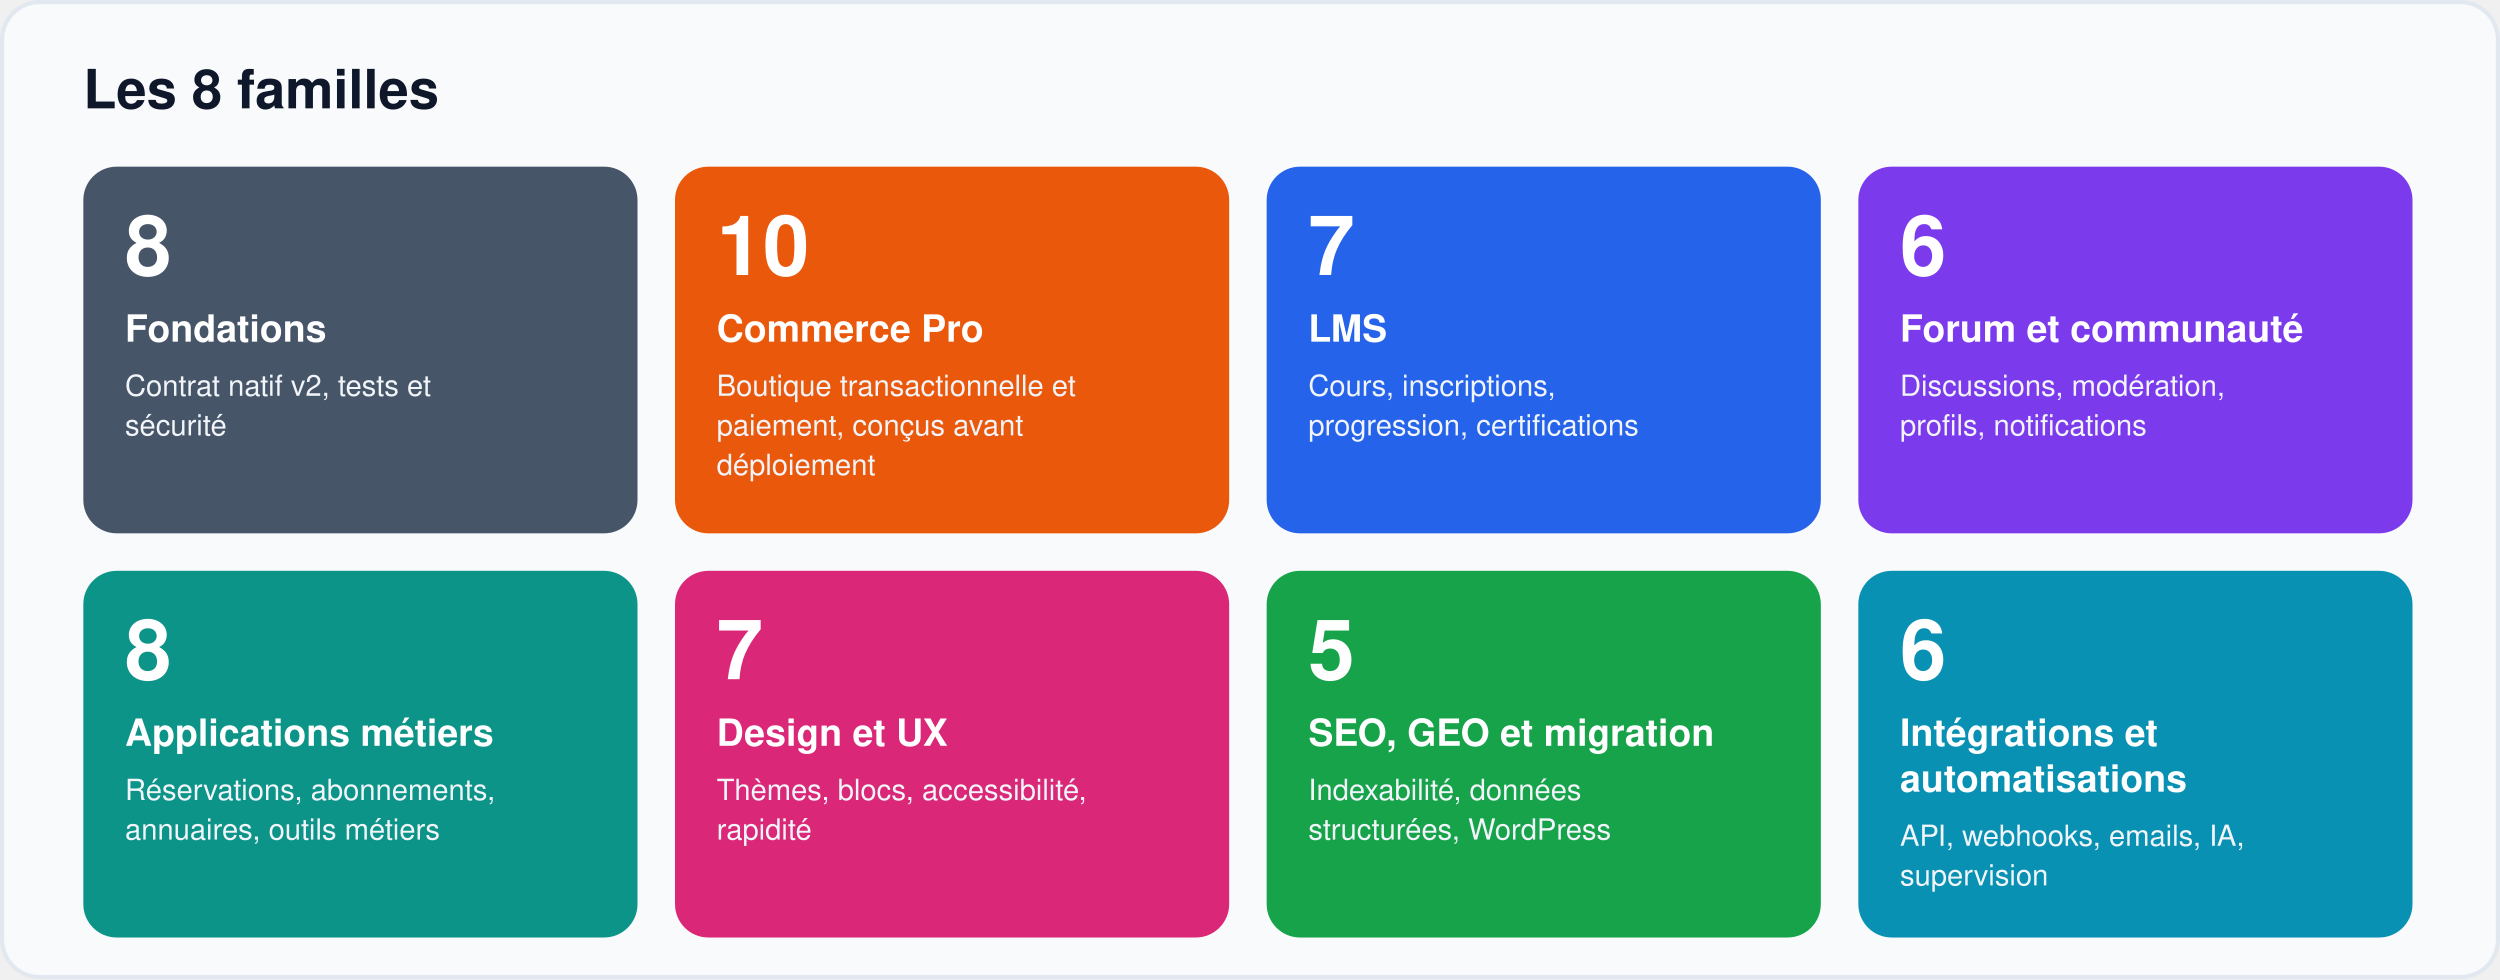
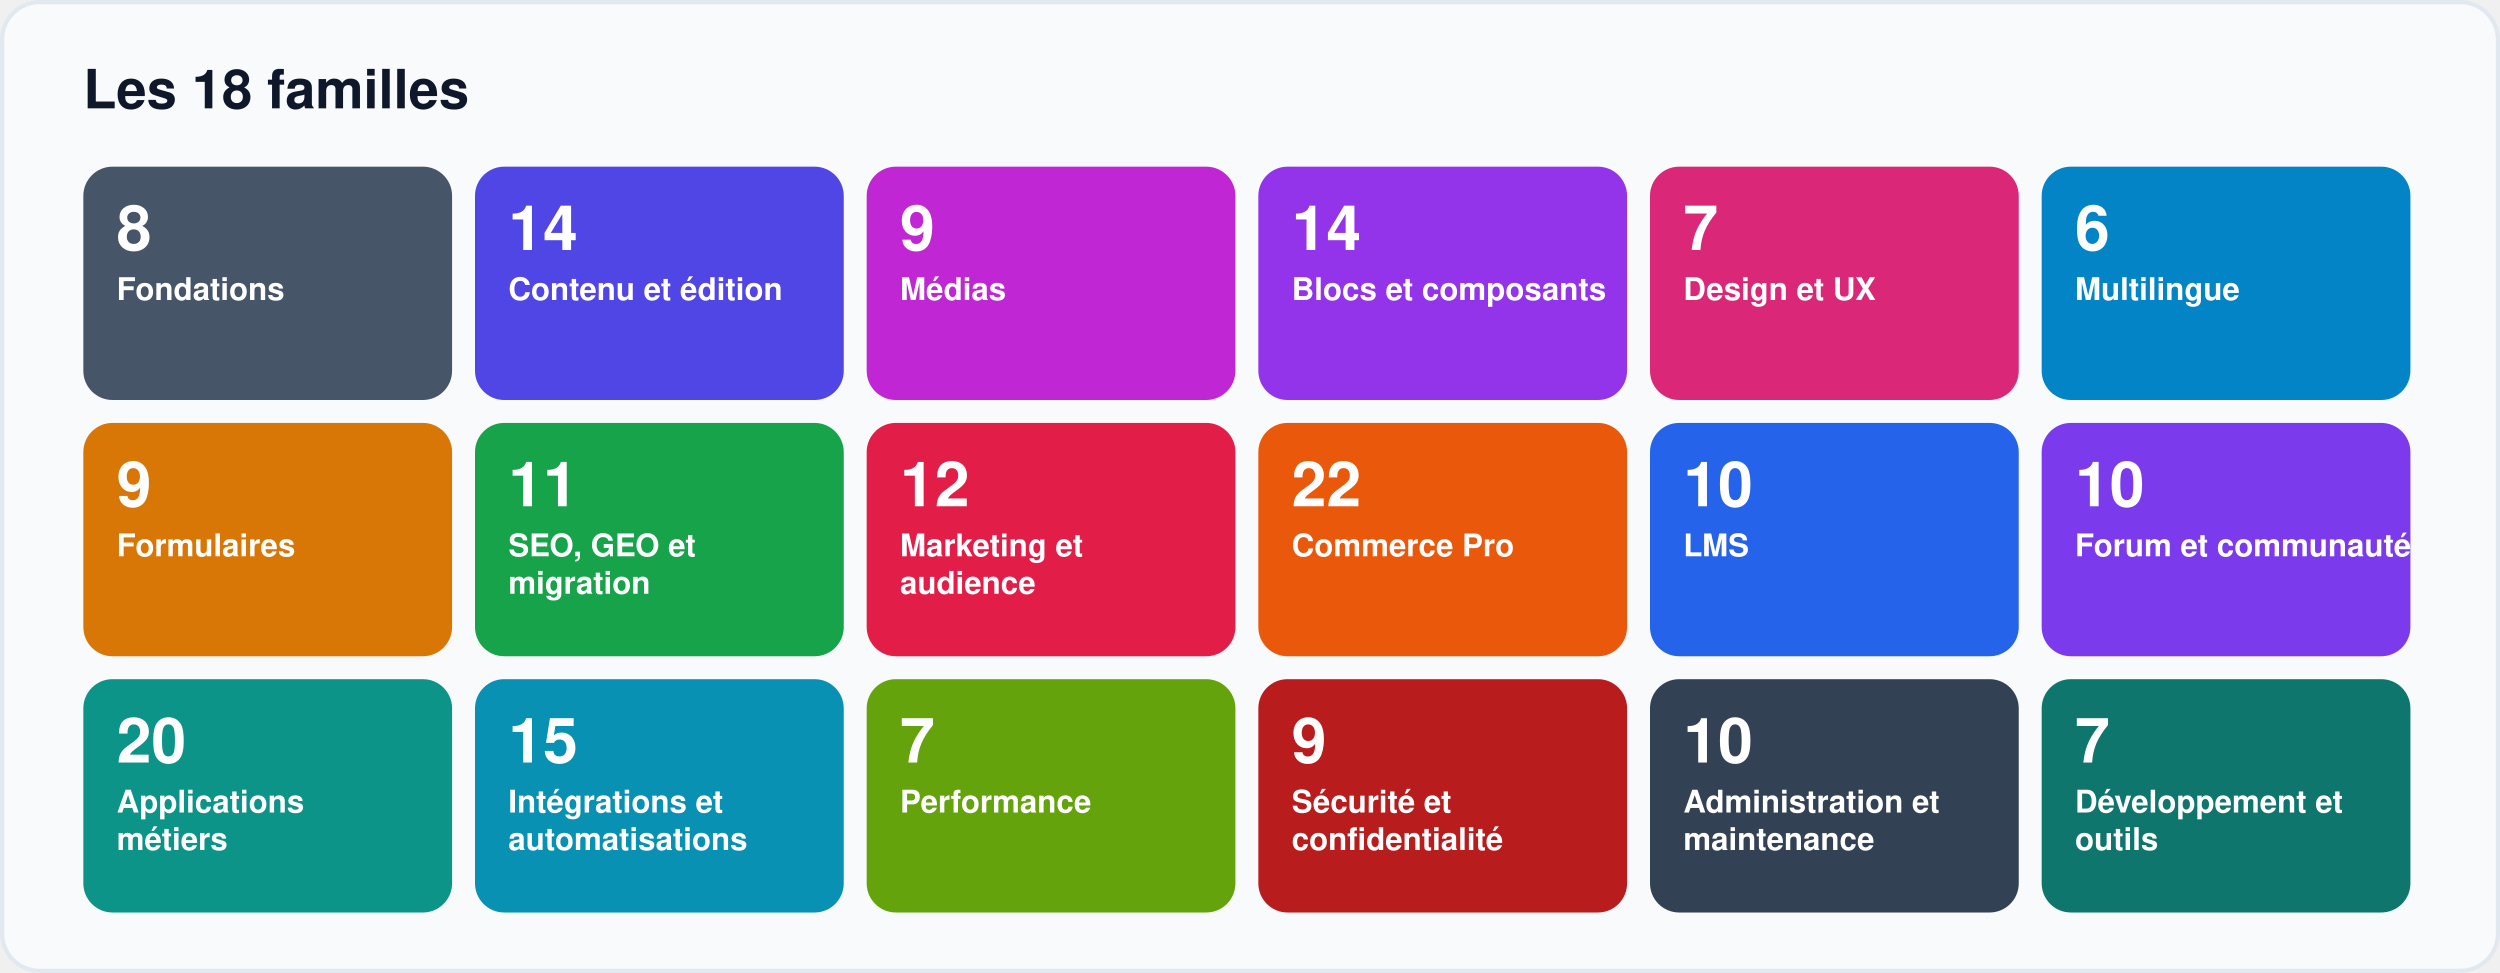
- <svg xmlns="http://www.w3.org/2000/svg" width="1200" height="470" viewBox="0 0 1200 470" role="img" aria-label="Les 8 familles">
-   <rect x="1" y="1" width="1198" height="468" rx="18" fill="#F8FAFC" stroke="#E2E8F0" stroke-width="2" />
+ <svg xmlns="http://www.w3.org/2000/svg" width="1200" height="467" viewBox="0 0 1200 467" role="img" aria-label="Les 18 familles">
+   <rect x="1" y="1" width="1198" height="465" rx="18" fill="#F8FAFC" stroke="#E2E8F0" stroke-width="2" />
  <text x="40" y="52" font-family="'Segoe UI', 'Helvetica Neue', Helvetica, Arial, sans-serif" font-size="26" font-weight="700" fill="#0F172A">
-     <tspan x="40" dy="0">Les 8 familles</tspan>
+     <tspan x="40" dy="0">Les 18 familles</tspan>
  </text>
-   <rect x="40" y="80" width="266" height="176" rx="16" fill="#475569" />
-   <text x="60" y="132" font-family="'Segoe UI', 'Helvetica Neue', Helvetica, Arial, sans-serif" font-size="40" font-weight="800" fill="#FFFFFF">
-     <tspan x="60" dy="0">8</tspan>
+   <rect x="40" y="80" width="177" height="112" rx="14" fill="#475569" />
+   <text x="56" y="120" font-family="'Segoe UI', 'Helvetica Neue', Helvetica, Arial, sans-serif" font-size="30" font-weight="800" fill="#FFFFFF">
+     <tspan x="56" dy="0">8</tspan>
  </text>
-   <text x="60" y="164" font-family="'Segoe UI', 'Helvetica Neue', Helvetica, Arial, sans-serif" font-size="18" font-weight="700" fill="#FFFFFF">
-     <tspan x="60" dy="0">Fondations</tspan>
+   <text x="56" y="144" font-family="'Segoe UI', 'Helvetica Neue', Helvetica, Arial, sans-serif" font-size="15" font-weight="700" fill="#FFFFFF">
+     <tspan x="56" dy="0">Fondations</tspan>
  </text>
-   <text x="60" y="190" font-family="'Segoe UI', 'Helvetica Neue', Helvetica, Arial, sans-serif" font-size="14" fill="#F1F5F9">
-     <tspan x="60" dy="0">Contrat natif v2, tests et</tspan>
-     <tspan x="60" dy="19">sécurité</tspan>
+   <rect x="228" y="80" width="177" height="112" rx="14" fill="#4F46E5" />
+   <text x="244" y="120" font-family="'Segoe UI', 'Helvetica Neue', Helvetica, Arial, sans-serif" font-size="30" font-weight="800" fill="#FFFFFF">
+     <tspan x="244" dy="0">14</tspan>
  </text>
-   <rect x="324" y="80" width="266" height="176" rx="16" fill="#EA580C" />
-   <text x="344" y="132" font-family="'Segoe UI', 'Helvetica Neue', Helvetica, Arial, sans-serif" font-size="40" font-weight="800" fill="#FFFFFF">
-     <tspan x="344" dy="0">10</tspan>
+   <text x="244" y="144" font-family="'Segoe UI', 'Helvetica Neue', Helvetica, Arial, sans-serif" font-size="15" font-weight="700" fill="#FFFFFF">
+     <tspan x="244" dy="0">Contenu et édition</tspan>
  </text>
-   <text x="344" y="164" font-family="'Segoe UI', 'Helvetica Neue', Helvetica, Arial, sans-serif" font-size="18" font-weight="700" fill="#FFFFFF">
-     <tspan x="344" dy="0">Commerce Pro</tspan>
+   <rect x="416" y="80" width="177" height="112" rx="14" fill="#C026D3" />
+   <text x="432" y="120" font-family="'Segoe UI', 'Helvetica Neue', Helvetica, Arial, sans-serif" font-size="30" font-weight="800" fill="#FFFFFF">
+     <tspan x="432" dy="0">9</tspan>
  </text>
-   <text x="344" y="190" font-family="'Segoe UI', 'Helvetica Neue', Helvetica, Arial, sans-serif" font-size="14" fill="#F1F5F9">
-     <tspan x="344" dy="0">Boutique transactionnelle et</tspan>
-     <tspan x="344" dy="19">paiement, conçus avant</tspan>
-     <tspan x="344" dy="19">déploiement</tspan>
+   <text x="432" y="144" font-family="'Segoe UI', 'Helvetica Neue', Helvetica, Arial, sans-serif" font-size="15" font-weight="700" fill="#FFFFFF">
+     <tspan x="432" dy="0">Médias</tspan>
  </text>
-   <rect x="608" y="80" width="266" height="176" rx="16" fill="#2563EB" />
-   <text x="628" y="132" font-family="'Segoe UI', 'Helvetica Neue', Helvetica, Arial, sans-serif" font-size="40" font-weight="800" fill="#FFFFFF">
-     <tspan x="628" dy="0">7</tspan>
+   <rect x="604" y="80" width="177" height="112" rx="14" fill="#9333EA" />
+   <text x="620" y="120" font-family="'Segoe UI', 'Helvetica Neue', Helvetica, Arial, sans-serif" font-size="30" font-weight="800" fill="#FFFFFF">
+     <tspan x="620" dy="0">14</tspan>
  </text>
-   <text x="628" y="164" font-family="'Segoe UI', 'Helvetica Neue', Helvetica, Arial, sans-serif" font-size="18" font-weight="700" fill="#FFFFFF">
-     <tspan x="628" dy="0">LMS</tspan>
+   <text x="620" y="144" font-family="'Segoe UI', 'Helvetica Neue', Helvetica, Arial, sans-serif" font-size="15" font-weight="700" fill="#FFFFFF">
+     <tspan x="620" dy="0">Blocs et composants</tspan>
  </text>
-   <text x="628" y="190" font-family="'Segoe UI', 'Helvetica Neue', Helvetica, Arial, sans-serif" font-size="14" fill="#F1F5F9">
-     <tspan x="628" dy="0">Cours, inscriptions,</tspan>
-     <tspan x="628" dy="19">progression, certifications</tspan>
+   <rect x="792" y="80" width="177" height="112" rx="14" fill="#DB2777" />
+   <text x="808" y="120" font-family="'Segoe UI', 'Helvetica Neue', Helvetica, Arial, sans-serif" font-size="30" font-weight="800" fill="#FFFFFF">
+     <tspan x="808" dy="0">7</tspan>
  </text>
-   <rect x="892" y="80" width="266" height="176" rx="16" fill="#7C3AED" />
-   <text x="912" y="132" font-family="'Segoe UI', 'Helvetica Neue', Helvetica, Arial, sans-serif" font-size="40" font-weight="800" fill="#FFFFFF">
-     <tspan x="912" dy="0">6</tspan>
+   <text x="808" y="144" font-family="'Segoe UI', 'Helvetica Neue', Helvetica, Arial, sans-serif" font-size="15" font-weight="700" fill="#FFFFFF">
+     <tspan x="808" dy="0">Design et UX</tspan>
  </text>
-   <text x="912" y="164" font-family="'Segoe UI', 'Helvetica Neue', Helvetica, Arial, sans-serif" font-size="18" font-weight="700" fill="#FFFFFF">
-     <tspan x="912" dy="0">Forum et communauté</tspan>
+   <rect x="980" y="80" width="177" height="112" rx="14" fill="#0284C7" />
+   <text x="996" y="120" font-family="'Segoe UI', 'Helvetica Neue', Helvetica, Arial, sans-serif" font-size="30" font-weight="800" fill="#FFFFFF">
+     <tspan x="996" dy="0">6</tspan>
  </text>
-   <text x="912" y="190" font-family="'Segoe UI', 'Helvetica Neue', Helvetica, Arial, sans-serif" font-size="14" fill="#F1F5F9">
-     <tspan x="912" dy="0">Discussions, modération,</tspan>
-     <tspan x="912" dy="19">profils, notifications</tspan>
+   <text x="996" y="144" font-family="'Segoe UI', 'Helvetica Neue', Helvetica, Arial, sans-serif" font-size="15" font-weight="700" fill="#FFFFFF">
+     <tspan x="996" dy="0">Multilingue</tspan>
  </text>
-   <rect x="40" y="274" width="266" height="176" rx="16" fill="#0D9488" />
-   <text x="60" y="326" font-family="'Segoe UI', 'Helvetica Neue', Helvetica, Arial, sans-serif" font-size="40" font-weight="800" fill="#FFFFFF">
-     <tspan x="60" dy="0">8</tspan>
+   <rect x="40" y="203" width="177" height="112" rx="14" fill="#D97706" />
+   <text x="56" y="243" font-family="'Segoe UI', 'Helvetica Neue', Helvetica, Arial, sans-serif" font-size="30" font-weight="800" fill="#FFFFFF">
+     <tspan x="56" dy="0">9</tspan>
  </text>
-   <text x="60" y="358" font-family="'Segoe UI', 'Helvetica Neue', Helvetica, Arial, sans-serif" font-size="18" font-weight="700" fill="#FFFFFF">
-     <tspan x="60" dy="0">Applications métiers</tspan>
+   <text x="56" y="267" font-family="'Segoe UI', 'Helvetica Neue', Helvetica, Arial, sans-serif" font-size="15" font-weight="700" fill="#FFFFFF">
+     <tspan x="56" dy="0">Formulaires</tspan>
  </text>
-   <text x="60" y="384" font-family="'Segoe UI', 'Helvetica Neue', Helvetica, Arial, sans-serif" font-size="14" fill="#F1F5F9">
-     <tspan x="60" dy="0">Réservations, abonnements,</tspan>
-     <tspan x="60" dy="19">annuaires, outils métiers</tspan>
+   <rect x="228" y="203" width="177" height="112" rx="14" fill="#16A34A" />
+   <text x="244" y="243" font-family="'Segoe UI', 'Helvetica Neue', Helvetica, Arial, sans-serif" font-size="30" font-weight="800" fill="#FFFFFF">
+     <tspan x="244" dy="0">11</tspan>
  </text>
-   <rect x="324" y="274" width="266" height="176" rx="16" fill="#DB2777" />
-   <text x="344" y="326" font-family="'Segoe UI', 'Helvetica Neue', Helvetica, Arial, sans-serif" font-size="40" font-weight="800" fill="#FFFFFF">
-     <tspan x="344" dy="0">7</tspan>
+   <text x="244" y="267" font-family="'Segoe UI', 'Helvetica Neue', Helvetica, Arial, sans-serif" font-size="15" font-weight="700" fill="#FFFFFF">
+     <tspan x="244" dy="0">SEO, GEO et</tspan>
+     <tspan x="244" dy="18">migration</tspan>
  </text>
-   <text x="344" y="358" font-family="'Segoe UI', 'Helvetica Neue', Helvetica, Arial, sans-serif" font-size="18" font-weight="700" fill="#FFFFFF">
-     <tspan x="344" dy="0">Design et UX</tspan>
+   <rect x="416" y="203" width="177" height="112" rx="14" fill="#E11D48" />
+   <text x="432" y="243" font-family="'Segoe UI', 'Helvetica Neue', Helvetica, Arial, sans-serif" font-size="30" font-weight="800" fill="#FFFFFF">
+     <tspan x="432" dy="0">12</tspan>
  </text>
-   <text x="344" y="384" font-family="'Segoe UI', 'Helvetica Neue', Helvetica, Arial, sans-serif" font-size="14" fill="#F1F5F9">
-     <tspan x="344" dy="0">Thèmes, blocs, accessibilité,</tspan>
-     <tspan x="344" dy="19">rapidité</tspan>
+   <text x="432" y="267" font-family="'Segoe UI', 'Helvetica Neue', Helvetica, Arial, sans-serif" font-size="15" font-weight="700" fill="#FFFFFF">
+     <tspan x="432" dy="0">Marketing et</tspan>
+     <tspan x="432" dy="18">audience</tspan>
  </text>
-   <rect x="608" y="274" width="266" height="176" rx="16" fill="#16A34A" />
-   <text x="628" y="326" font-family="'Segoe UI', 'Helvetica Neue', Helvetica, Arial, sans-serif" font-size="40" font-weight="800" fill="#FFFFFF">
-     <tspan x="628" dy="0">5</tspan>
+   <rect x="604" y="203" width="177" height="112" rx="14" fill="#EA580C" />
+   <text x="620" y="243" font-family="'Segoe UI', 'Helvetica Neue', Helvetica, Arial, sans-serif" font-size="30" font-weight="800" fill="#FFFFFF">
+     <tspan x="620" dy="0">22</tspan>
  </text>
-   <text x="628" y="358" font-family="'Segoe UI', 'Helvetica Neue', Helvetica, Arial, sans-serif" font-size="18" font-weight="700" fill="#FFFFFF">
-     <tspan x="628" dy="0">SEO, GEO et migration</tspan>
+   <text x="620" y="267" font-family="'Segoe UI', 'Helvetica Neue', Helvetica, Arial, sans-serif" font-size="15" font-weight="700" fill="#FFFFFF">
+     <tspan x="620" dy="0">Commerce Pro</tspan>
  </text>
-   <text x="628" y="384" font-family="'Segoe UI', 'Helvetica Neue', Helvetica, Arial, sans-serif" font-size="14" fill="#F1F5F9">
-     <tspan x="628" dy="0">Indexabilité, données</tspan>
-     <tspan x="628" dy="19">structurées, WordPress</tspan>
+   <rect x="792" y="203" width="177" height="112" rx="14" fill="#2563EB" />
+   <text x="808" y="243" font-family="'Segoe UI', 'Helvetica Neue', Helvetica, Arial, sans-serif" font-size="30" font-weight="800" fill="#FFFFFF">
+     <tspan x="808" dy="0">10</tspan>
  </text>
-   <rect x="892" y="274" width="266" height="176" rx="16" fill="#0891B2" />
-   <text x="912" y="326" font-family="'Segoe UI', 'Helvetica Neue', Helvetica, Arial, sans-serif" font-size="40" font-weight="800" fill="#FFFFFF">
-     <tspan x="912" dy="0">6</tspan>
+   <text x="808" y="267" font-family="'Segoe UI', 'Helvetica Neue', Helvetica, Arial, sans-serif" font-size="15" font-weight="700" fill="#FFFFFF">
+     <tspan x="808" dy="0">LMS</tspan>
  </text>
-   <text x="912" y="358" font-family="'Segoe UI', 'Helvetica Neue', Helvetica, Arial, sans-serif" font-size="18" font-weight="700" fill="#FFFFFF">
-     <tspan x="912" dy="0">Intégrations et</tspan>
-     <tspan x="912" dy="22">automatisations</tspan>
+   <rect x="980" y="203" width="177" height="112" rx="14" fill="#7C3AED" />
+   <text x="996" y="243" font-family="'Segoe UI', 'Helvetica Neue', Helvetica, Arial, sans-serif" font-size="30" font-weight="800" fill="#FFFFFF">
+     <tspan x="996" dy="0">10</tspan>
  </text>
-   <text x="912" y="406" font-family="'Segoe UI', 'Helvetica Neue', Helvetica, Arial, sans-serif" font-size="14" fill="#F1F5F9">
-     <tspan x="912" dy="0">API, webhooks, emails, IA,</tspan>
-     <tspan x="912" dy="19">supervision</tspan>
+   <text x="996" y="267" font-family="'Segoe UI', 'Helvetica Neue', Helvetica, Arial, sans-serif" font-size="15" font-weight="700" fill="#FFFFFF">
+     <tspan x="996" dy="0">Forum et communauté</tspan>
+   </text>
+   <rect x="40" y="326" width="177" height="112" rx="14" fill="#0D9488" />
+   <text x="56" y="366" font-family="'Segoe UI', 'Helvetica Neue', Helvetica, Arial, sans-serif" font-size="30" font-weight="800" fill="#FFFFFF">
+     <tspan x="56" dy="0">20</tspan>
+   </text>
+   <text x="56" y="390" font-family="'Segoe UI', 'Helvetica Neue', Helvetica, Arial, sans-serif" font-size="15" font-weight="700" fill="#FFFFFF">
+     <tspan x="56" dy="0">Applications</tspan>
+     <tspan x="56" dy="18">métiers</tspan>
+   </text>
+   <rect x="228" y="326" width="177" height="112" rx="14" fill="#0891B2" />
+   <text x="244" y="366" font-family="'Segoe UI', 'Helvetica Neue', Helvetica, Arial, sans-serif" font-size="30" font-weight="800" fill="#FFFFFF">
+     <tspan x="244" dy="0">15</tspan>
+   </text>
+   <text x="244" y="390" font-family="'Segoe UI', 'Helvetica Neue', Helvetica, Arial, sans-serif" font-size="15" font-weight="700" fill="#FFFFFF">
+     <tspan x="244" dy="0">Intégrations et</tspan>
+     <tspan x="244" dy="18">automatisations</tspan>
+   </text>
+   <rect x="416" y="326" width="177" height="112" rx="14" fill="#65A30D" />
+   <text x="432" y="366" font-family="'Segoe UI', 'Helvetica Neue', Helvetica, Arial, sans-serif" font-size="30" font-weight="800" fill="#FFFFFF">
+     <tspan x="432" dy="0">7</tspan>
+   </text>
+   <text x="432" y="390" font-family="'Segoe UI', 'Helvetica Neue', Helvetica, Arial, sans-serif" font-size="15" font-weight="700" fill="#FFFFFF">
+     <tspan x="432" dy="0">Performance</tspan>
+   </text>
+   <rect x="604" y="326" width="177" height="112" rx="14" fill="#B91C1C" />
+   <text x="620" y="366" font-family="'Segoe UI', 'Helvetica Neue', Helvetica, Arial, sans-serif" font-size="30" font-weight="800" fill="#FFFFFF">
+     <tspan x="620" dy="0">9</tspan>
+   </text>
+   <text x="620" y="390" font-family="'Segoe UI', 'Helvetica Neue', Helvetica, Arial, sans-serif" font-size="15" font-weight="700" fill="#FFFFFF">
+     <tspan x="620" dy="0">Sécurité et</tspan>
+     <tspan x="620" dy="18">confidentialité</tspan>
+   </text>
+   <rect x="792" y="326" width="177" height="112" rx="14" fill="#334155" />
+   <text x="808" y="366" font-family="'Segoe UI', 'Helvetica Neue', Helvetica, Arial, sans-serif" font-size="30" font-weight="800" fill="#FFFFFF">
+     <tspan x="808" dy="0">10</tspan>
+   </text>
+   <text x="808" y="390" font-family="'Segoe UI', 'Helvetica Neue', Helvetica, Arial, sans-serif" font-size="15" font-weight="700" fill="#FFFFFF">
+     <tspan x="808" dy="0">Administration et</tspan>
+     <tspan x="808" dy="18">maintenance</tspan>
+   </text>
+   <rect x="980" y="326" width="177" height="112" rx="14" fill="#0F766E" />
+   <text x="996" y="366" font-family="'Segoe UI', 'Helvetica Neue', Helvetica, Arial, sans-serif" font-size="30" font-weight="800" fill="#FFFFFF">
+     <tspan x="996" dy="0">7</tspan>
+   </text>
+   <text x="996" y="390" font-family="'Segoe UI', 'Helvetica Neue', Helvetica, Arial, sans-serif" font-size="15" font-weight="700" fill="#FFFFFF">
+     <tspan x="996" dy="0">Développement et</tspan>
+     <tspan x="996" dy="18">outils</tspan>
  </text>
</svg>
